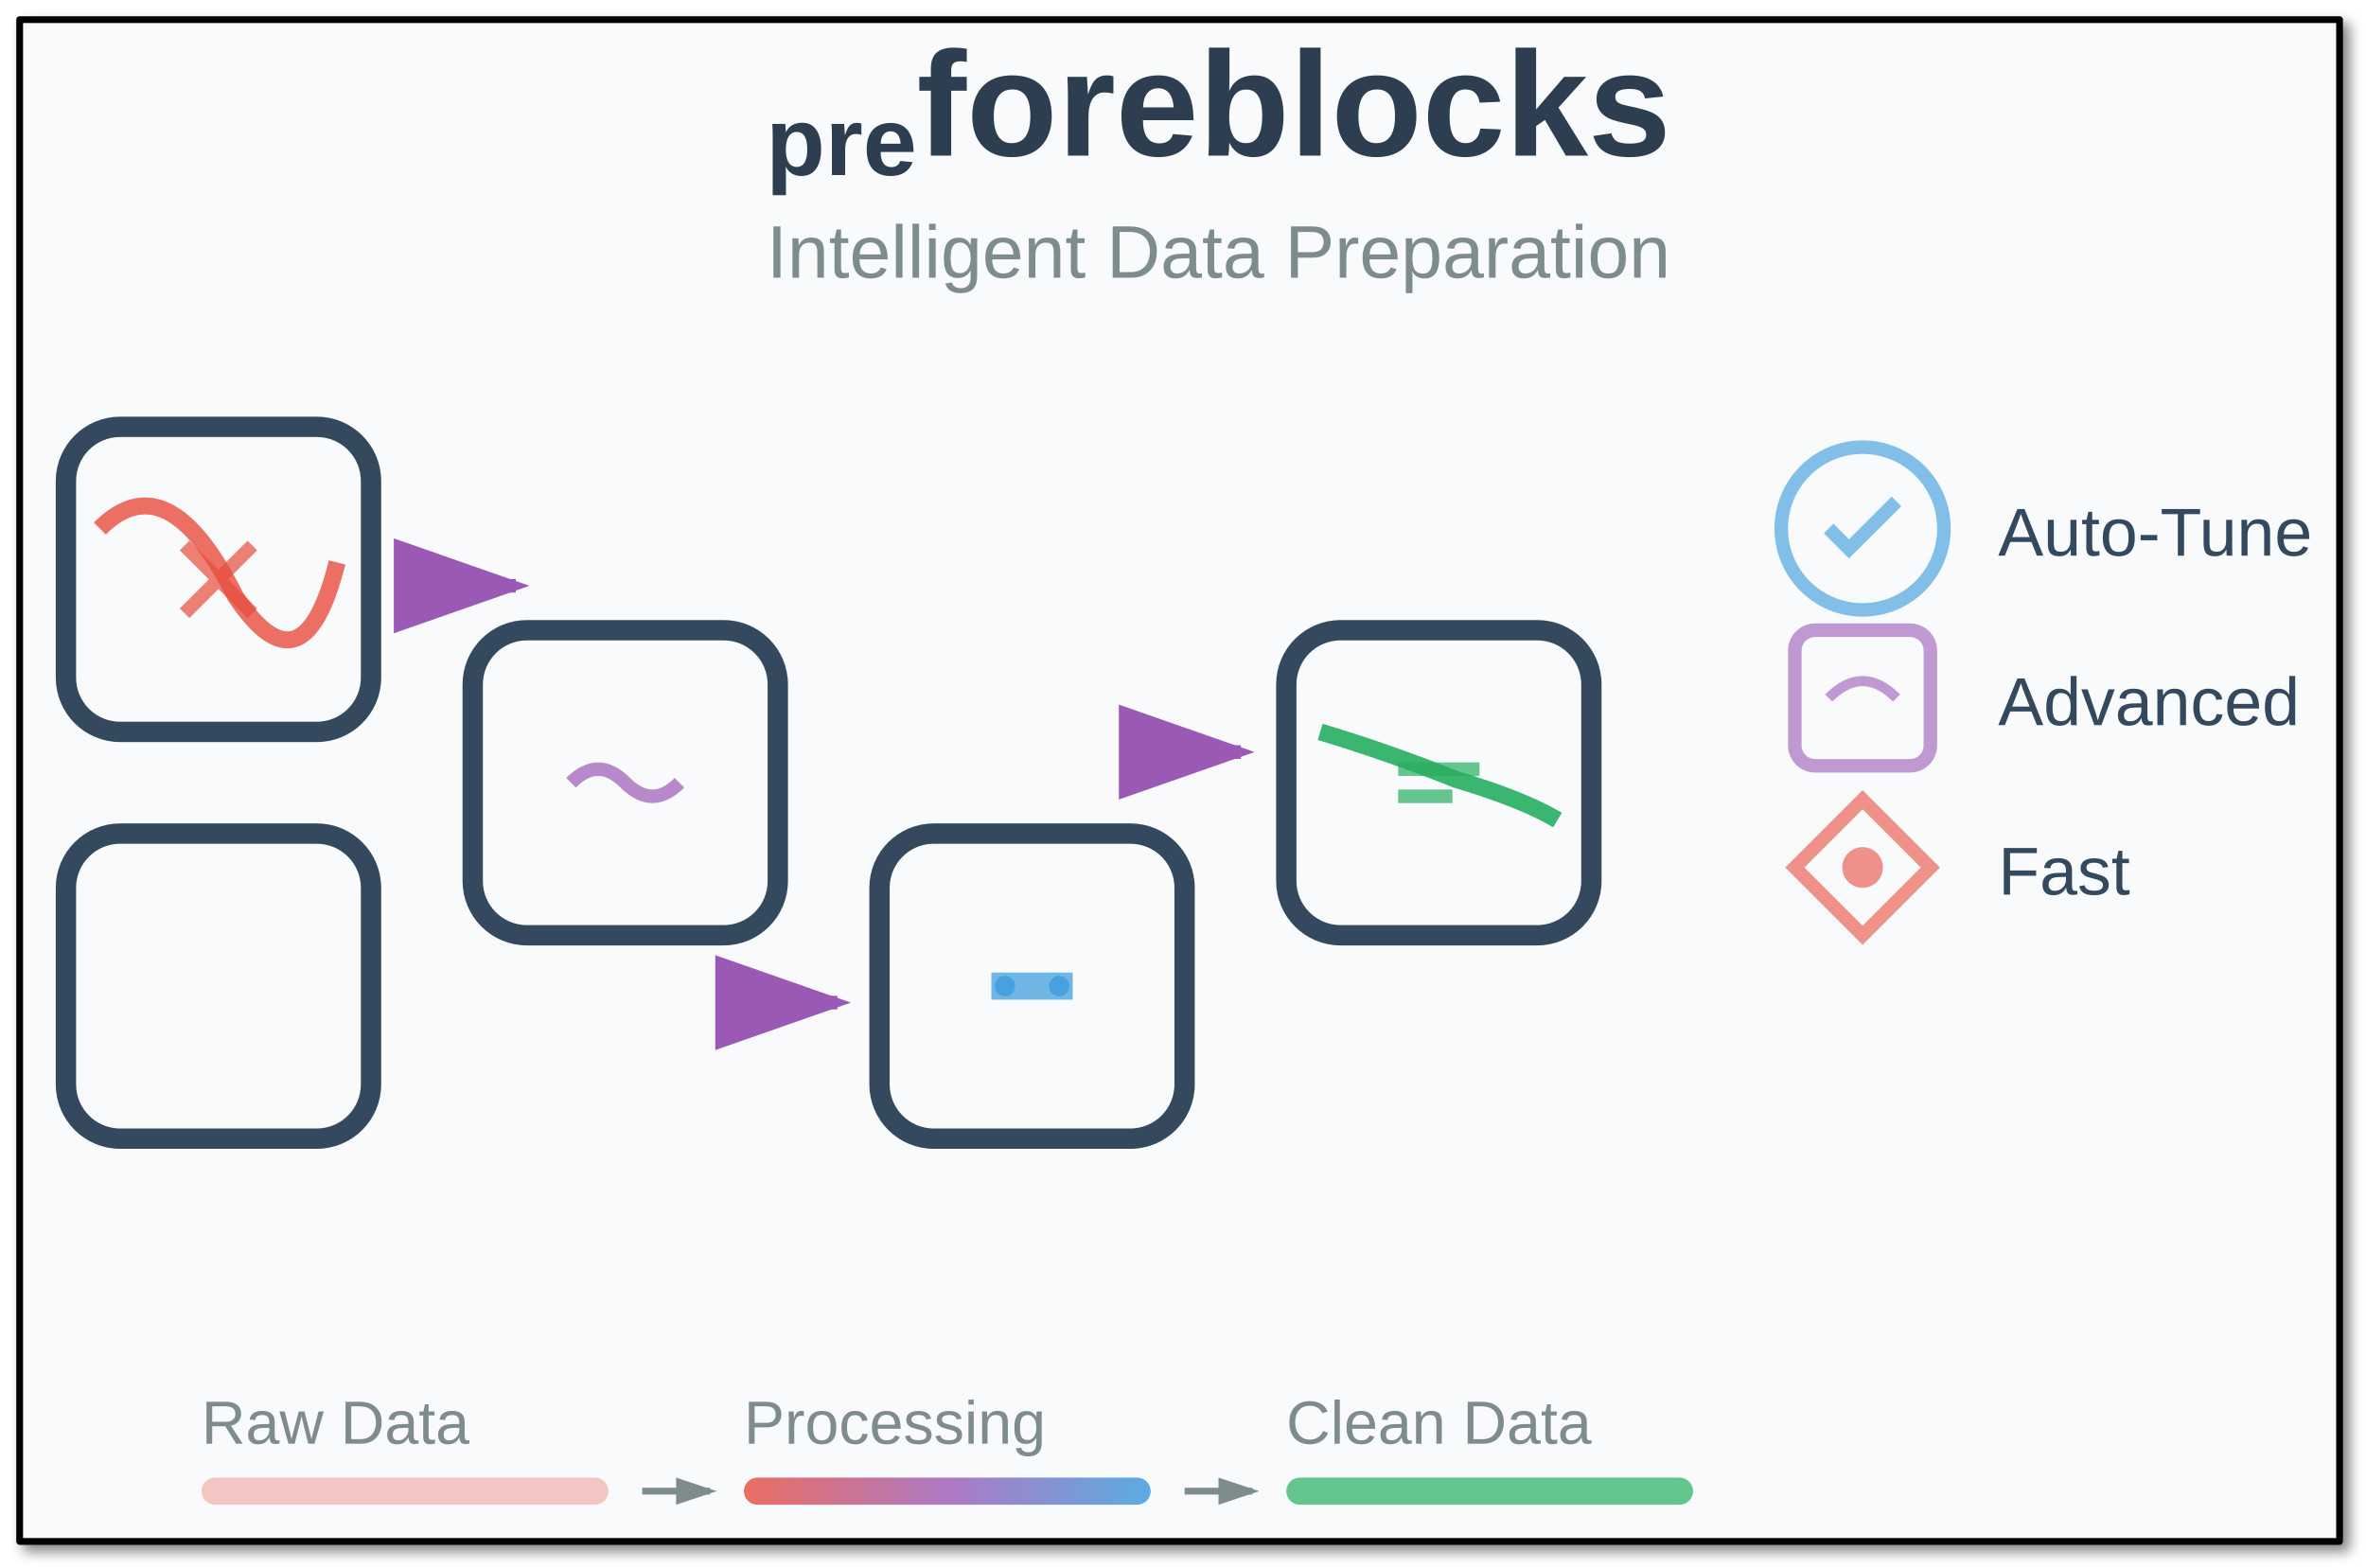
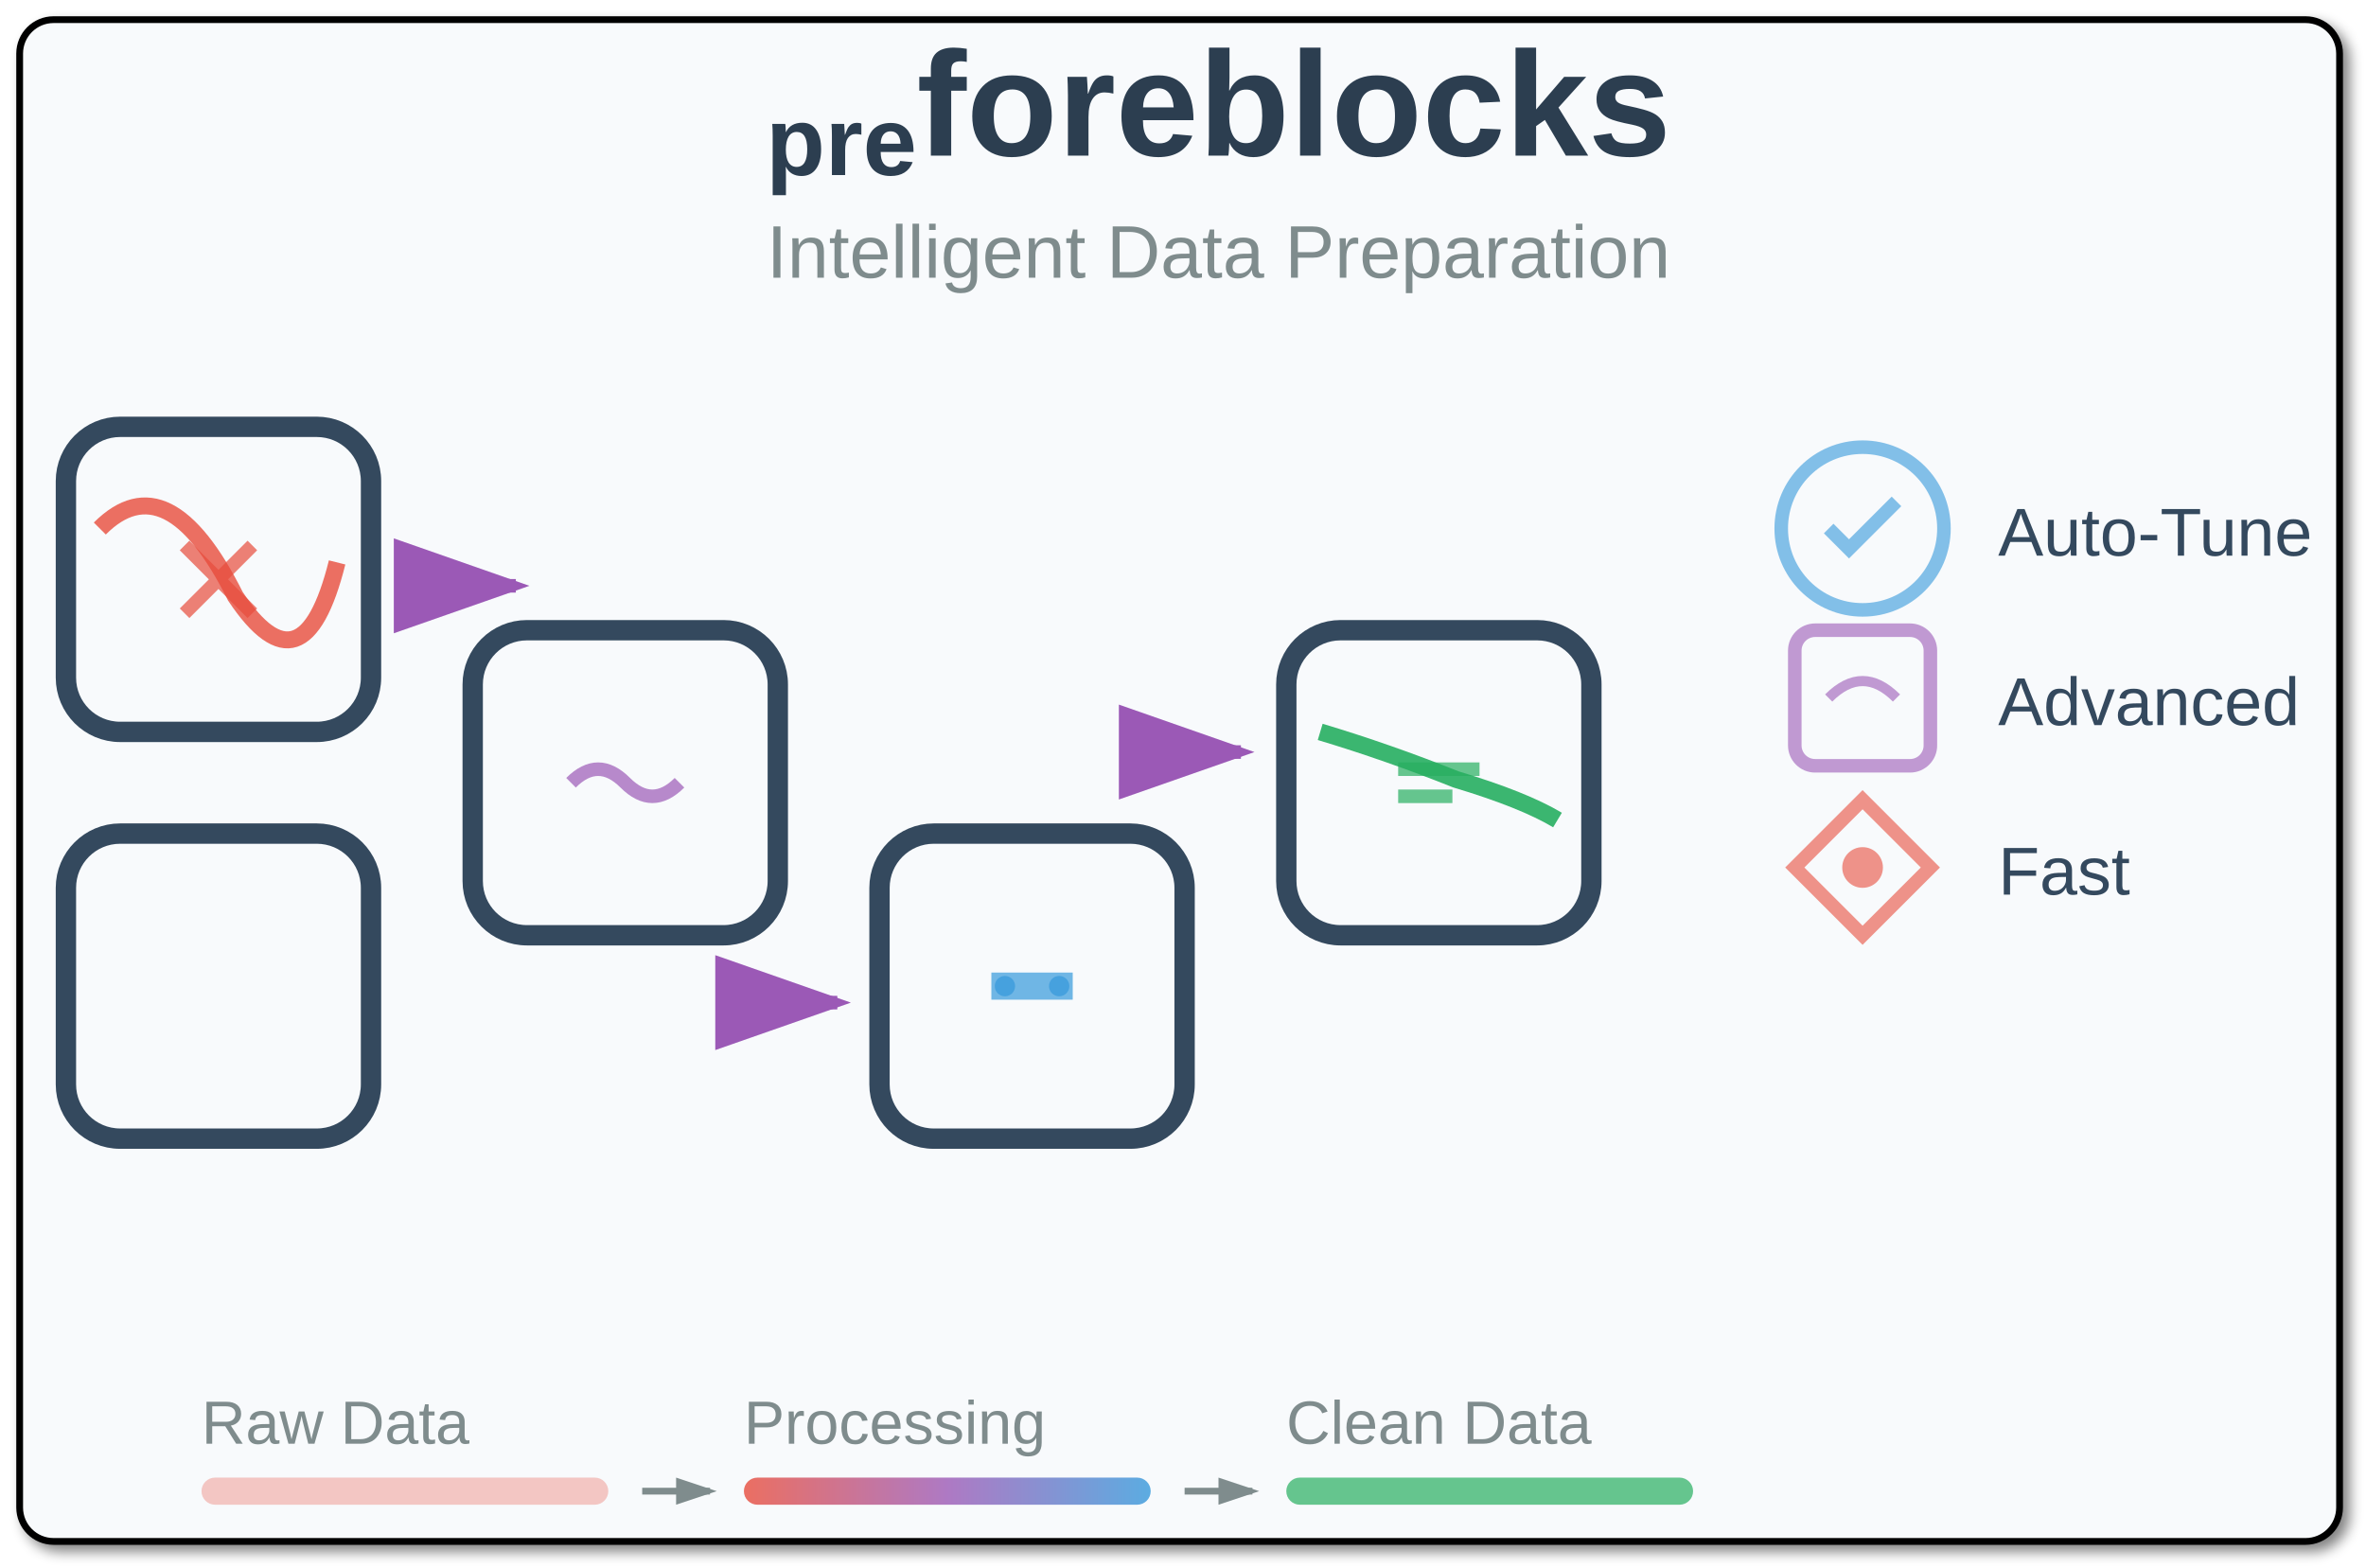
<svg xmlns="http://www.w3.org/2000/svg" viewBox="0 0 348.972 231.279" version="1.1" id="svg24" width="348.972" height="231.279">
  <defs id="defs6">
    <linearGradient id="flowGradient" x1="20.656" y1="19.365" x2="36.148" y2="19.365" gradientTransform="scale(3.872983,0.2581989)" gradientUnits="userSpaceOnUse">
      <stop offset="0" stop-color="#e74c3c" stop-opacity="0.8" id="stop1" />
      <stop offset="0.5" stop-color="#9b59b6" stop-opacity="0.8" id="stop2" />
      <stop offset="1" stop-color="#3498db" stop-opacity="0.8" id="stop3" />
    </linearGradient>
    <linearGradient id="cleanGradient" x1="0" y1="0" x2="1" y2="0">
      <stop offset="0" stop-color="#27ae60" stop-opacity="0.8" id="stop4" />
      <stop offset="1" stop-color="#2ecc71" stop-opacity="0.8" id="stop5" />
    </linearGradient>
    <marker id="arrowhead" markerWidth="10" markerHeight="7" refX="9" refY="3.5" orient="auto" markerUnits="strokeWidth">
      <polygon points="10,3.5 0,7 0,0 " fill="#9b59b6" id="polygon5" />
    </marker>
    <marker id="smallArrow" markerWidth="6" markerHeight="4" refX="5" refY="2" orient="auto" markerUnits="strokeWidth">
      <polygon points="6,2 0,4 0,0 " fill="#7f8c8d" id="polygon6" />
    </marker>
    <marker id="arrowhead-1" markerWidth="10" markerHeight="7" refX="9" refY="3.5" orient="auto" markerUnits="strokeWidth">
      <polygon points="0,7 0,0 10,3.5 " fill="#9b59b6" id="polygon5-8" />
    </marker>
    <marker id="arrowhead-1-3" markerWidth="10" markerHeight="7" refX="9" refY="3.5" orient="auto" markerUnits="strokeWidth">
      <polygon points="0,0 10,3.5 0,7 " fill="#9b59b6" id="polygon5-8-5" />
    </marker>
    <filter style="color-interpolation-filters:sRGB" id="filter9" x="-0.008" y="-0.013" width="1.02" height="1.03">
      <feFlood result="flood" in="SourceGraphic" flood-opacity="0.498" flood-color="rgb(0,0,0)" id="feFlood8" />
      <feGaussianBlur result="blur" in="SourceGraphic" stdDeviation="1" id="feGaussianBlur8" />
      <feOffset result="offset" in="blur" dx="1" dy="1" id="feOffset8" />
      <feComposite result="comp1" operator="in" in="flood" in2="offset" id="feComposite8" />
      <feComposite result="comp2" operator="over" in="SourceGraphic" in2="comp1" id="feComposite9" />
    </filter>
  </defs>
-   <rect width="342.172" height="224.479" fill="#f8fafc" stroke="#e2e8f0" stroke-width="0.277" id="rect1" x="2.9" y="2.9" style="stroke-width:1;stroke-linejoin:round;stroke-dasharray:none;filter:url(#filter9);stroke:#000000;stroke-opacity:1" />
+   <path width="342.172" height="224.479" fill="#f8fafc" stroke="#e2e8f0" stroke-width="0.277" id="rect1" x="2.9" y="2.9" style="stroke:#000000;stroke-width:1;stroke-linejoin:round;stroke-dasharray:none;stroke-opacity:1;filter:url(#filter9)" d="M 7.9,2.9 H 340.072 a 5,5 45 0 1 5,5 V 222.379 a 5,5 135 0 1 -5,5 H 7.9 a 5,5 45 0 1 -5,-5 l 0,-214.479 a 5,5 135 0 1 5,-5 z" />
  <rect x="9.722" y="62.964" width="45" height="45" rx="8" ry="8" fill="none" stroke="#34495e" stroke-width="3" id="rect6" />
  <rect x="9.722" y="122.964" width="45" height="45" rx="8" ry="8" fill="none" stroke="#34495e" stroke-width="3" id="rect7" />
  <rect x="69.722" y="92.964" width="45" height="45" rx="8" ry="8" fill="none" stroke="#34495e" stroke-width="3" id="rect8" />
  <rect x="129.722" y="122.964" width="45" height="45" rx="8" ry="8" fill="none" stroke="#34495e" stroke-width="3" id="rect9" />
  <rect x="189.722" y="92.964" width="45" height="45" rx="8" ry="8" fill="none" stroke="#34495e" stroke-width="3" id="rect10" />
  <path d="m 14.722,77.964 q 10,-10 20,10 10,15 15,-5" stroke="#e74c3c" stroke-width="2.5" fill="none" opacity="0.8" id="path10" />
  <line x1="63.084" y1="86.415" x2="76.084" y2="86.415" stroke="#9b59b6" stroke-width="2" marker-end="url(#arrowhead)" id="line10" />
  <line x1="110.499" y1="147.899" x2="123.499" y2="147.899" stroke="#9b59b6" stroke-width="2" marker-end="url(#arrowhead-1)" id="line10-8" style="marker-end:url(#arrowhead-1)" />
  <line x1="170.028" y1="110.936" x2="183.028" y2="110.936" stroke="#9b59b6" stroke-width="2" marker-end="url(#arrowhead-1-3)" id="line10-8-2" style="marker-end:url(#arrowhead-1-3)" />
  <path d="m 194.722,107.964 q 10,3 20,7 10,3 15,6" stroke="#27ae60" stroke-width="2.5" fill="none" opacity="0.9" id="path12" />
  <g transform="translate(32.22164,85.46442)" id="g13">
    <path d="M -5,-5 5,5 M 5,-5 -5,5" stroke="#e74c3c" stroke-width="2" opacity="0.7" id="path13" />
  </g>
  <g transform="translate(92.22164,115.4644)" id="g14">
    <path d="m -8,0 q 4,-4 8,0 4,4 8,0" stroke="#9b59b6" stroke-width="2" fill="none" opacity="0.7" id="path14" />
  </g>
  <g transform="translate(152.2216,145.4644)" id="g15">
    <rect x="-6" y="-2" width="12" height="4" fill="#3498db" opacity="0.7" id="rect14" />
    <circle cx="-4" cy="0" r="1.5" fill="#3498db" opacity="0.7" id="circle14" />
    <circle cx="4" cy="0" r="1.5" fill="#3498db" opacity="0.7" id="circle15" />
  </g>
  <g transform="translate(212.2216,115.4644)" id="g16">
    <rect x="-6" y="-3" width="12" height="2" fill="#27ae60" opacity="0.7" id="rect15" />
    <rect x="-6" y="1" width="8" height="2" fill="#27ae60" opacity="0.7" id="rect16" />
  </g>
  <text x="179.722" y="22.964" text-anchor="middle" font-family="Arial, sans-serif" font-size="22px" font-weight="bold" fill="#2c3e50" id="text16">
    <tspan style="font-size:65%;baseline-shift:sub" id="tspan1">pre</tspan>foreblocks</text>
  <text x="179.722" y="40.964" text-anchor="middle" font-family="Arial, sans-serif" font-size="11px" fill="#7f8c8d" id="text17">Intelligent Data Preparation</text>
  <g transform="translate(259.7216,62.96442)" id="g21">
    <circle cx="15" cy="15" r="12" fill="none" stroke="#3498db" stroke-width="2" opacity="0.6" id="circle17" />
    <path d="m 10,15 3,3 7,-7" stroke="#3498db" stroke-width="2" fill="none" opacity="0.6" id="path17" />
    <text x="35" y="19" font-family="Arial, sans-serif" font-size="10px" fill="#34495e" id="text18">Auto-Tune</text>
    <g transform="translate(0,25)" id="g19">
      <rect x="5" y="5" width="20" height="20" rx="3" fill="none" stroke="#9b59b6" stroke-width="2" opacity="0.6" id="rect18" />
      <path d="m 10,15 q 5,-5 10,0" stroke="#9b59b6" stroke-width="1.5" fill="none" opacity="0.6" id="path18" />
      <text x="35" y="19" font-family="Arial, sans-serif" font-size="10px" fill="#34495e" id="text19">Advanced</text>
    </g>
    <g transform="translate(0,50)" id="g20">
      <polygon points="15,5 25,15 15,25 5,15 " fill="none" stroke="#e74c3c" stroke-width="2" opacity="0.6" id="polygon19" />
      <circle cx="15" cy="15" r="3" fill="#e74c3c" opacity="0.6" id="circle19" />
      <text x="35" y="19" font-family="Arial, sans-serif" font-size="10px" fill="#34495e" id="text20">Fast</text>
    </g>
  </g>
  <g transform="translate(29.72164,212.9644)" id="g24">
    <text x="0" y="0" font-family="Arial, sans-serif" font-size="9px" fill="#7f8c8d" id="text21">Raw Data</text>
    <rect x="0" y="5" width="60" height="4" fill="#e74c3c" opacity="0.3" rx="2" id="rect21" />
    <text x="80" y="0" font-family="Arial, sans-serif" font-size="9px" fill="#7f8c8d" id="text22">Processing</text>
    <rect x="80" y="5" width="60" height="4" fill="url(#flowGradient)" rx="2" id="rect22" style="fill:url(#flowGradient)" />
    <text x="160" y="0" font-family="Arial, sans-serif" font-size="9px" fill="#7f8c8d" id="text23">Clean Data</text>
    <rect x="160" y="5" width="60" height="4" fill="#27ae60" opacity="0.7" rx="2" id="rect23" />
    <line x1="65" y1="7" x2="75" y2="7" stroke="#7f8c8d" stroke-width="1" marker-end="url(#smallArrow)" id="line23" />
    <line x1="145" y1="7" x2="155" y2="7" stroke="#7f8c8d" stroke-width="1" marker-end="url(#smallArrow)" id="line24" />
  </g>
</svg>
